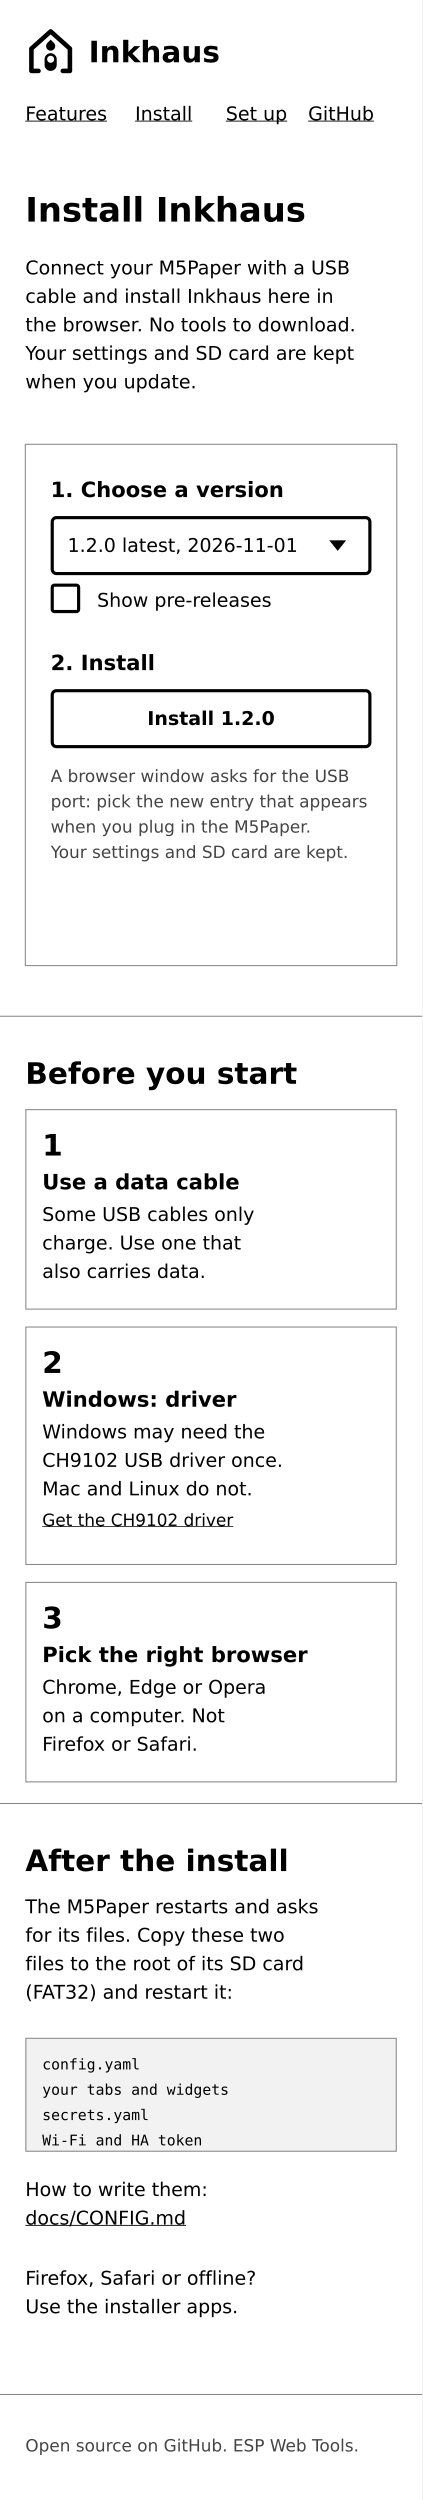
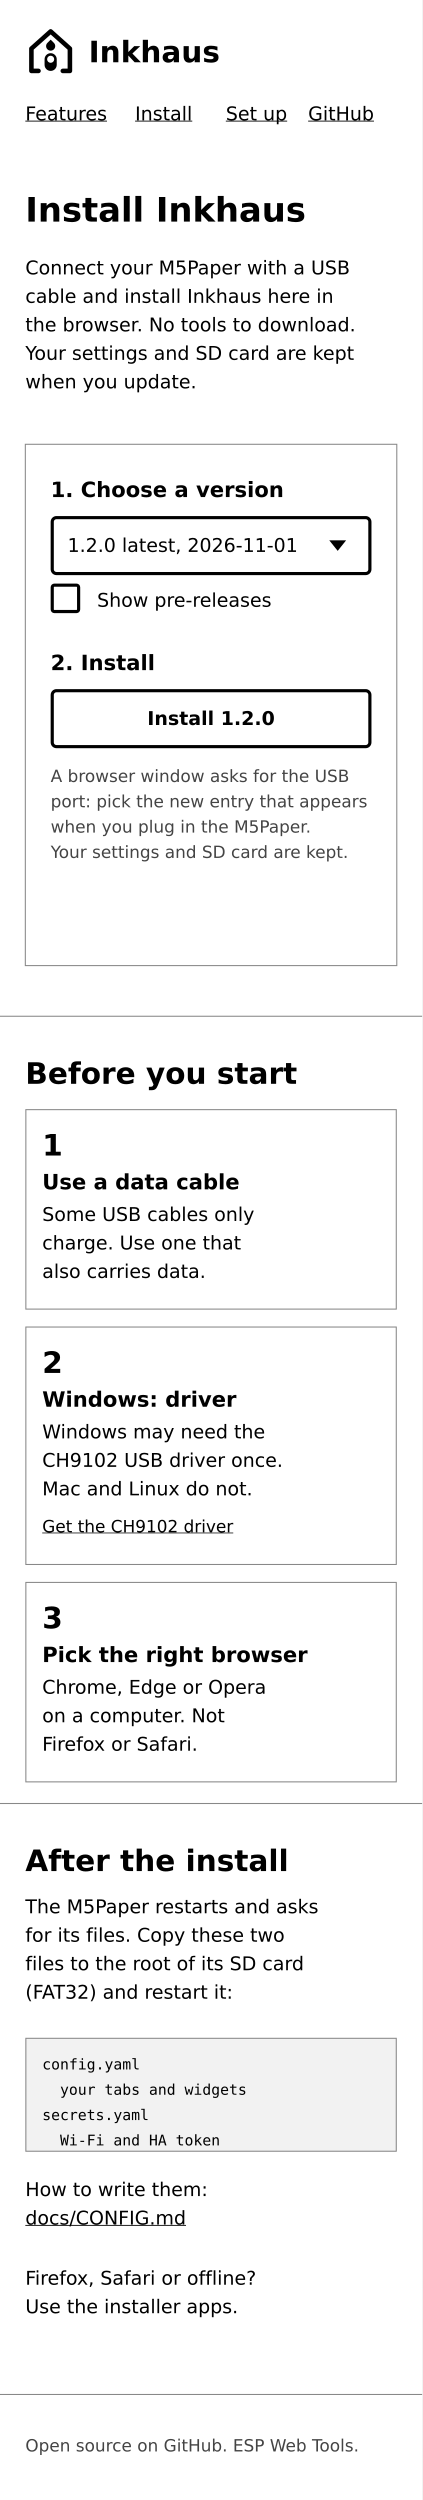
<svg xmlns="http://www.w3.org/2000/svg" width="400" height="2369" viewBox="0 0 400 2369">
  <rect width="400" height="2369" fill="#fff" />
  <g id="w-1">
    <rect id="w-1-frame" x="0" y="0" width="400" height="150" rx="0" fill="none" stroke="none" stroke-width="1" />
    <g id="w-1-logo1" transform="translate(24,24) scale(0.48)">
      <path d="M74 90 H88 V46 L50 12 L12 46 V90 H26" fill="none" stroke="#000" stroke-width="9" stroke-linejoin="round" stroke-linecap="round" />
      <path d="M50 28.27 L56.36 34.64 A9 9 0 1 1 43.64 34.64 Z" fill="#000" />
      <rect x="38" y="55" width="24" height="35" rx="12" fill="#000" />
      <circle cx="50" cy="67" r="7" fill="#fff" />
    </g>
-     <text id="w-1-t2" x="84" y="59" font-family="DejaVu Sans, Verdana, sans-serif" font-size="28" fill="#000" text-anchor="start" font-weight="bold">Inkhaus</text>
-     <text id="w-1-t3" x="24" y="114" font-family="DejaVu Sans, Verdana, sans-serif" font-size="18" fill="#000" text-anchor="start" text-decoration="underline">Features</text>
-     <text id="w-1-t4" x="128" y="114" font-family="DejaVu Sans, Verdana, sans-serif" font-size="18" fill="#000" text-anchor="start" text-decoration="underline">Install</text>
-     <text id="w-1-t5" x="214" y="114" font-family="DejaVu Sans, Verdana, sans-serif" font-size="18" fill="#000" text-anchor="start" text-decoration="underline">Set up</text>
-     <text id="w-1-t6" x="292" y="114" font-family="DejaVu Sans, Verdana, sans-serif" font-size="18" fill="#000" text-anchor="start" text-decoration="underline">GitHub</text>
+     <text xml:space="preserve" id="w-1-t2" x="84" y="59" font-family="DejaVu Sans, Verdana, sans-serif" font-size="28" fill="#000" text-anchor="start" font-weight="bold">Inkhaus</text>
+     <text xml:space="preserve" id="w-1-t3" x="24" y="114" font-family="DejaVu Sans, Verdana, sans-serif" font-size="18" fill="#000" text-anchor="start" text-decoration="underline">Features</text>
+     <text xml:space="preserve" id="w-1-t4" x="128" y="114" font-family="DejaVu Sans, Verdana, sans-serif" font-size="18" fill="#000" text-anchor="start" text-decoration="underline">Install</text>
+     <text xml:space="preserve" id="w-1-t5" x="214" y="114" font-family="DejaVu Sans, Verdana, sans-serif" font-size="18" fill="#000" text-anchor="start" text-decoration="underline">Set up</text>
+     <text xml:space="preserve" id="w-1-t6" x="292" y="114" font-family="DejaVu Sans, Verdana, sans-serif" font-size="18" fill="#000" text-anchor="start" text-decoration="underline">GitHub</text>
  </g>
  <g id="w-2">
    <rect id="w-2-frame" x="0" y="150" width="400" height="255" rx="0" fill="none" stroke="none" stroke-width="1" />
-     <text id="w-2-t7" x="24" y="210" font-family="DejaVu Sans, Verdana, sans-serif" font-size="32" fill="#000" text-anchor="start" font-weight="bold">Install Inkhaus</text>
-     <text id="w-2-t8" x="24" y="260" font-family="DejaVu Sans, Verdana, sans-serif" font-size="18" fill="#000" text-anchor="start">Connect your M5Paper with a USB</text>
-     <text id="w-2-t9" x="24" y="287" font-family="DejaVu Sans, Verdana, sans-serif" font-size="18" fill="#000" text-anchor="start">cable and install Inkhaus here in</text>
-     <text id="w-2-t10" x="24" y="314" font-family="DejaVu Sans, Verdana, sans-serif" font-size="18" fill="#000" text-anchor="start">the browser. No tools to download.</text>
-     <text id="w-2-t11" x="24" y="341" font-family="DejaVu Sans, Verdana, sans-serif" font-size="18" fill="#000" text-anchor="start">Your settings and SD card are kept</text>
-     <text id="w-2-t12" x="24" y="368" font-family="DejaVu Sans, Verdana, sans-serif" font-size="18" fill="#000" text-anchor="start">when you update.</text>
+     <text xml:space="preserve" id="w-2-t7" x="24" y="210" font-family="DejaVu Sans, Verdana, sans-serif" font-size="32" fill="#000" text-anchor="start" font-weight="bold">Install Inkhaus</text>
+     <text xml:space="preserve" id="w-2-t8" x="24" y="260" font-family="DejaVu Sans, Verdana, sans-serif" font-size="18" fill="#000" text-anchor="start">Connect your M5Paper with a USB</text>
+     <text xml:space="preserve" id="w-2-t9" x="24" y="287" font-family="DejaVu Sans, Verdana, sans-serif" font-size="18" fill="#000" text-anchor="start">cable and install Inkhaus here in</text>
+     <text xml:space="preserve" id="w-2-t10" x="24" y="314" font-family="DejaVu Sans, Verdana, sans-serif" font-size="18" fill="#000" text-anchor="start">the browser. No tools to download.</text>
+     <text xml:space="preserve" id="w-2-t11" x="24" y="341" font-family="DejaVu Sans, Verdana, sans-serif" font-size="18" fill="#000" text-anchor="start">Your settings and SD card are kept</text>
+     <text xml:space="preserve" id="w-2-t12" x="24" y="368" font-family="DejaVu Sans, Verdana, sans-serif" font-size="18" fill="#000" text-anchor="start">when you update.</text>
  </g>
  <g id="w-3">
    <rect id="w-3-frame" x="24" y="421" width="352" height="494" rx="0" fill="#fff" stroke="#888" stroke-width="1" />
-     <text id="w-3-t13" x="48" y="471" font-family="DejaVu Sans, Verdana, sans-serif" font-size="20" fill="#000" text-anchor="start" font-weight="bold">1. Choose a version</text>
+     <text xml:space="preserve" id="w-3-t13" x="48" y="471" font-family="DejaVu Sans, Verdana, sans-serif" font-size="20" fill="#000" text-anchor="start" font-weight="bold">1. Choose a version</text>
    <rect x="49.5" y="490.5" width="301" height="53" rx="4" fill="#fff" stroke="#000" stroke-width="3" />
-     <text id="w-3-t14" x="64" y="523" font-family="DejaVu Sans, Verdana, sans-serif" font-size="18" fill="#000" text-anchor="start">1.2.0 latest, 2026-11-01</text>
+     <text xml:space="preserve" id="w-3-t14" x="64" y="523" font-family="DejaVu Sans, Verdana, sans-serif" font-size="18" fill="#000" text-anchor="start">1.2.0 latest, 2026-11-01</text>
    <polygon id="w-3-i15" points="312,512 328,512 320,522" fill="#000" />
    <rect x="49.5" y="554.5" width="25" height="25" rx="2" fill="#fff" stroke="#000" stroke-width="3" />
-     <text id="w-3-t16" x="92" y="575" font-family="DejaVu Sans, Verdana, sans-serif" font-size="18" fill="#000" text-anchor="start">Show pre-releases</text>
-     <text id="w-3-t17" x="48" y="635" font-family="DejaVu Sans, Verdana, sans-serif" font-size="20" fill="#000" text-anchor="start" font-weight="bold">2. Install</text>
+     <text xml:space="preserve" id="w-3-t16" x="92" y="575" font-family="DejaVu Sans, Verdana, sans-serif" font-size="18" fill="#000" text-anchor="start">Show pre-releases</text>
+     <text xml:space="preserve" id="w-3-t17" x="48" y="635" font-family="DejaVu Sans, Verdana, sans-serif" font-size="20" fill="#000" text-anchor="start" font-weight="bold">2. Install</text>
    <rect x="49.5" y="654.5" width="301" height="53" rx="4" fill="#fff" stroke="#000" stroke-width="3" />
-     <text id="w-3-t18" x="200.0" y="687.0" font-family="DejaVu Sans, Verdana, sans-serif" font-size="18" fill="#000" text-anchor="middle" font-weight="bold">Install 1.2.0</text>
-     <text id="w-3-t19" x="48" y="741" font-family="DejaVu Sans, Verdana, sans-serif" font-size="16" fill="#444" text-anchor="start">A browser window asks for the USB</text>
-     <text id="w-3-t20" x="48" y="765" font-family="DejaVu Sans, Verdana, sans-serif" font-size="16" fill="#444" text-anchor="start">port: pick the new entry that appears</text>
-     <text id="w-3-t21" x="48" y="789" font-family="DejaVu Sans, Verdana, sans-serif" font-size="16" fill="#444" text-anchor="start">when you plug in the M5Paper.</text>
-     <text id="w-3-t22" x="48" y="813" font-family="DejaVu Sans, Verdana, sans-serif" font-size="16" fill="#444" text-anchor="start">Your settings and SD card are kept.</text>
+     <text xml:space="preserve" id="w-3-t18" x="200.0" y="687.0" font-family="DejaVu Sans, Verdana, sans-serif" font-size="18" fill="#000" text-anchor="middle" font-weight="bold">Install 1.2.0</text>
+     <text xml:space="preserve" id="w-3-t19" x="48" y="741" font-family="DejaVu Sans, Verdana, sans-serif" font-size="16" fill="#444" text-anchor="start">A browser window asks for the USB</text>
+     <text xml:space="preserve" id="w-3-t20" x="48" y="765" font-family="DejaVu Sans, Verdana, sans-serif" font-size="16" fill="#444" text-anchor="start">port: pick the new entry that appears</text>
+     <text xml:space="preserve" id="w-3-t21" x="48" y="789" font-family="DejaVu Sans, Verdana, sans-serif" font-size="16" fill="#444" text-anchor="start">when you plug in the M5Paper.</text>
+     <text xml:space="preserve" id="w-3-t22" x="48" y="813" font-family="DejaVu Sans, Verdana, sans-serif" font-size="16" fill="#444" text-anchor="start">Your settings and SD card are kept.</text>
  </g>
  <g id="w-4">
    <rect id="w-4-frame" x="0" y="963" width="400" height="746" rx="0" fill="none" stroke="none" stroke-width="1" />
    <line x1="0" y1="963" x2="400" y2="963" stroke="#888" stroke-width="1" />
-     <text id="w-4-t23" x="24" y="1027" font-family="DejaVu Sans, Verdana, sans-serif" font-size="28" fill="#000" text-anchor="start" font-weight="bold">Before you start</text>
+     <text xml:space="preserve" id="w-4-t23" x="24" y="1027" font-family="DejaVu Sans, Verdana, sans-serif" font-size="28" fill="#000" text-anchor="start" font-weight="bold">Before you start</text>
    <rect x="24.5" y="1051.5" width="351" height="189" rx="0" fill="#fff" stroke="#888" stroke-width="1" />
-     <text id="w-4-t24" x="40" y="1095" font-family="DejaVu Sans, Verdana, sans-serif" font-size="28" fill="#000" text-anchor="start" font-weight="bold">1</text>
-     <text id="w-4-t25" x="40" y="1127" font-family="DejaVu Sans, Verdana, sans-serif" font-size="20" fill="#000" text-anchor="start" font-weight="bold">Use a data cable</text>
-     <text id="w-4-t26" x="40" y="1157" font-family="DejaVu Sans, Verdana, sans-serif" font-size="18" fill="#000" text-anchor="start">Some USB cables only</text>
-     <text id="w-4-t27" x="40" y="1184" font-family="DejaVu Sans, Verdana, sans-serif" font-size="18" fill="#000" text-anchor="start">charge. Use one that</text>
-     <text id="w-4-t28" x="40" y="1211" font-family="DejaVu Sans, Verdana, sans-serif" font-size="18" fill="#000" text-anchor="start">also carries data.</text>
+     <text xml:space="preserve" id="w-4-t24" x="40" y="1095" font-family="DejaVu Sans, Verdana, sans-serif" font-size="28" fill="#000" text-anchor="start" font-weight="bold">1</text>
+     <text xml:space="preserve" id="w-4-t25" x="40" y="1127" font-family="DejaVu Sans, Verdana, sans-serif" font-size="20" fill="#000" text-anchor="start" font-weight="bold">Use a data cable</text>
+     <text xml:space="preserve" id="w-4-t26" x="40" y="1157" font-family="DejaVu Sans, Verdana, sans-serif" font-size="18" fill="#000" text-anchor="start">Some USB cables only</text>
+     <text xml:space="preserve" id="w-4-t27" x="40" y="1184" font-family="DejaVu Sans, Verdana, sans-serif" font-size="18" fill="#000" text-anchor="start">charge. Use one that</text>
+     <text xml:space="preserve" id="w-4-t28" x="40" y="1211" font-family="DejaVu Sans, Verdana, sans-serif" font-size="18" fill="#000" text-anchor="start">also carries data.</text>
    <rect x="24.5" y="1257.5" width="351" height="225" rx="0" fill="#fff" stroke="#888" stroke-width="1" />
-     <text id="w-4-t29" x="40" y="1301" font-family="DejaVu Sans, Verdana, sans-serif" font-size="28" fill="#000" text-anchor="start" font-weight="bold">2</text>
-     <text id="w-4-t30" x="40" y="1333" font-family="DejaVu Sans, Verdana, sans-serif" font-size="20" fill="#000" text-anchor="start" font-weight="bold">Windows: driver</text>
-     <text id="w-4-t31" x="40" y="1363" font-family="DejaVu Sans, Verdana, sans-serif" font-size="18" fill="#000" text-anchor="start">Windows may need the</text>
-     <text id="w-4-t32" x="40" y="1390" font-family="DejaVu Sans, Verdana, sans-serif" font-size="18" fill="#000" text-anchor="start">CH9102 USB driver once.</text>
-     <text id="w-4-t33" x="40" y="1417" font-family="DejaVu Sans, Verdana, sans-serif" font-size="18" fill="#000" text-anchor="start">Mac and Linux do not.</text>
-     <text id="w-4-t34" x="40" y="1446" font-family="DejaVu Sans, Verdana, sans-serif" font-size="16" fill="#000" text-anchor="start" text-decoration="underline">Get the CH9102 driver</text>
+     <text xml:space="preserve" id="w-4-t29" x="40" y="1301" font-family="DejaVu Sans, Verdana, sans-serif" font-size="28" fill="#000" text-anchor="start" font-weight="bold">2</text>
+     <text xml:space="preserve" id="w-4-t30" x="40" y="1333" font-family="DejaVu Sans, Verdana, sans-serif" font-size="20" fill="#000" text-anchor="start" font-weight="bold">Windows: driver</text>
+     <text xml:space="preserve" id="w-4-t31" x="40" y="1363" font-family="DejaVu Sans, Verdana, sans-serif" font-size="18" fill="#000" text-anchor="start">Windows may need the</text>
+     <text xml:space="preserve" id="w-4-t32" x="40" y="1390" font-family="DejaVu Sans, Verdana, sans-serif" font-size="18" fill="#000" text-anchor="start">CH9102 USB driver once.</text>
+     <text xml:space="preserve" id="w-4-t33" x="40" y="1417" font-family="DejaVu Sans, Verdana, sans-serif" font-size="18" fill="#000" text-anchor="start">Mac and Linux do not.</text>
+     <text xml:space="preserve" id="w-4-t34" x="40" y="1452" font-family="DejaVu Sans, Verdana, sans-serif" font-size="16" fill="#000" text-anchor="start" text-decoration="underline">Get the CH9102 driver</text>
    <rect x="24.5" y="1499.5" width="351" height="189" rx="0" fill="#fff" stroke="#888" stroke-width="1" />
-     <text id="w-4-t35" x="40" y="1543" font-family="DejaVu Sans, Verdana, sans-serif" font-size="28" fill="#000" text-anchor="start" font-weight="bold">3</text>
-     <text id="w-4-t36" x="40" y="1575" font-family="DejaVu Sans, Verdana, sans-serif" font-size="20" fill="#000" text-anchor="start" font-weight="bold">Pick the right browser</text>
-     <text id="w-4-t37" x="40" y="1605" font-family="DejaVu Sans, Verdana, sans-serif" font-size="18" fill="#000" text-anchor="start">Chrome, Edge or Opera</text>
-     <text id="w-4-t38" x="40" y="1632" font-family="DejaVu Sans, Verdana, sans-serif" font-size="18" fill="#000" text-anchor="start">on a computer. Not</text>
-     <text id="w-4-t39" x="40" y="1659" font-family="DejaVu Sans, Verdana, sans-serif" font-size="18" fill="#000" text-anchor="start">Firefox or Safari.</text>
+     <text xml:space="preserve" id="w-4-t35" x="40" y="1543" font-family="DejaVu Sans, Verdana, sans-serif" font-size="28" fill="#000" text-anchor="start" font-weight="bold">3</text>
+     <text xml:space="preserve" id="w-4-t36" x="40" y="1575" font-family="DejaVu Sans, Verdana, sans-serif" font-size="20" fill="#000" text-anchor="start" font-weight="bold">Pick the right browser</text>
+     <text xml:space="preserve" id="w-4-t37" x="40" y="1605" font-family="DejaVu Sans, Verdana, sans-serif" font-size="18" fill="#000" text-anchor="start">Chrome, Edge or Opera</text>
+     <text xml:space="preserve" id="w-4-t38" x="40" y="1632" font-family="DejaVu Sans, Verdana, sans-serif" font-size="18" fill="#000" text-anchor="start">on a computer. Not</text>
+     <text xml:space="preserve" id="w-4-t39" x="40" y="1659" font-family="DejaVu Sans, Verdana, sans-serif" font-size="18" fill="#000" text-anchor="start">Firefox or Safari.</text>
  </g>
  <g id="w-5">
    <rect id="w-5-frame" x="0" y="1709" width="400" height="560" rx="0" fill="none" stroke="none" stroke-width="1" />
    <line x1="0" y1="1709" x2="400" y2="1709" stroke="#888" stroke-width="1" />
-     <text id="w-5-t40" x="24" y="1773" font-family="DejaVu Sans, Verdana, sans-serif" font-size="28" fill="#000" text-anchor="start" font-weight="bold">After the install</text>
-     <text id="w-5-t41" x="24" y="1813" font-family="DejaVu Sans, Verdana, sans-serif" font-size="18" fill="#000" text-anchor="start">The M5Paper restarts and asks</text>
-     <text id="w-5-t42" x="24" y="1840" font-family="DejaVu Sans, Verdana, sans-serif" font-size="18" fill="#000" text-anchor="start">for its files. Copy these two</text>
-     <text id="w-5-t43" x="24" y="1867" font-family="DejaVu Sans, Verdana, sans-serif" font-size="18" fill="#000" text-anchor="start">files to the root of its SD card</text>
-     <text id="w-5-t44" x="24" y="1894" font-family="DejaVu Sans, Verdana, sans-serif" font-size="18" fill="#000" text-anchor="start">(FAT32) and restart it:</text>
+     <text xml:space="preserve" id="w-5-t40" x="24" y="1773" font-family="DejaVu Sans, Verdana, sans-serif" font-size="28" fill="#000" text-anchor="start" font-weight="bold">After the install</text>
+     <text xml:space="preserve" id="w-5-t41" x="24" y="1813" font-family="DejaVu Sans, Verdana, sans-serif" font-size="18" fill="#000" text-anchor="start">The M5Paper restarts and asks</text>
+     <text xml:space="preserve" id="w-5-t42" x="24" y="1840" font-family="DejaVu Sans, Verdana, sans-serif" font-size="18" fill="#000" text-anchor="start">for its files. Copy these two</text>
+     <text xml:space="preserve" id="w-5-t43" x="24" y="1867" font-family="DejaVu Sans, Verdana, sans-serif" font-size="18" fill="#000" text-anchor="start">files to the root of its SD card</text>
+     <text xml:space="preserve" id="w-5-t44" x="24" y="1894" font-family="DejaVu Sans, Verdana, sans-serif" font-size="18" fill="#000" text-anchor="start">(FAT32) and restart it:</text>
    <rect x="24.5" y="1931.5" width="351" height="107" rx="0" fill="#f2f2f2" stroke="#888" stroke-width="1" />
-     <text id="w-5-t45" x="40" y="1961" font-family="DejaVu Sans Mono, monospace" font-size="14" fill="#000" text-anchor="start">config.yaml</text>
-     <text id="w-5-t46" x="40" y="1985" font-family="DejaVu Sans Mono, monospace" font-size="14" fill="#000" text-anchor="start">  your tabs and widgets</text>
-     <text id="w-5-t47" x="40" y="2009" font-family="DejaVu Sans Mono, monospace" font-size="14" fill="#000" text-anchor="start">secrets.yaml</text>
-     <text id="w-5-t48" x="40" y="2033" font-family="DejaVu Sans Mono, monospace" font-size="14" fill="#000" text-anchor="start">  Wi-Fi and HA token</text>
-     <text id="w-5-t49" x="24" y="2081" font-family="DejaVu Sans, Verdana, sans-serif" font-size="18" fill="#000" text-anchor="start">How to write them:</text>
-     <text id="w-5-t50" x="24" y="2108" font-family="DejaVu Sans, Verdana, sans-serif" font-size="18" fill="#000" text-anchor="start" text-decoration="underline">docs/CONFIG.md</text>
-     <text id="w-5-t51" x="24" y="2165" font-family="DejaVu Sans, Verdana, sans-serif" font-size="18" fill="#000" text-anchor="start">Firefox, Safari or offline?</text>
-     <text id="w-5-t52" x="24" y="2192" font-family="DejaVu Sans, Verdana, sans-serif" font-size="18" fill="#000" text-anchor="start">Use the installer apps.</text>
+     <text xml:space="preserve" id="w-5-t45" x="40" y="1961" font-family="DejaVu Sans Mono, monospace" font-size="14" fill="#000" text-anchor="start">config.yaml</text>
+     <text xml:space="preserve" id="w-5-t46" x="40" y="1985" font-family="DejaVu Sans Mono, monospace" font-size="14" fill="#000" text-anchor="start">  your tabs and widgets</text>
+     <text xml:space="preserve" id="w-5-t47" x="40" y="2009" font-family="DejaVu Sans Mono, monospace" font-size="14" fill="#000" text-anchor="start">secrets.yaml</text>
+     <text xml:space="preserve" id="w-5-t48" x="40" y="2033" font-family="DejaVu Sans Mono, monospace" font-size="14" fill="#000" text-anchor="start">  Wi-Fi and HA token</text>
+     <text xml:space="preserve" id="w-5-t49" x="24" y="2081" font-family="DejaVu Sans, Verdana, sans-serif" font-size="18" fill="#000" text-anchor="start">How to write them:</text>
+     <text xml:space="preserve" id="w-5-t50" x="24" y="2108" font-family="DejaVu Sans, Verdana, sans-serif" font-size="18" fill="#000" text-anchor="start" text-decoration="underline">docs/CONFIG.md</text>
+     <text xml:space="preserve" id="w-5-t51" x="24" y="2165" font-family="DejaVu Sans, Verdana, sans-serif" font-size="18" fill="#000" text-anchor="start">Firefox, Safari or offline?</text>
+     <text xml:space="preserve" id="w-5-t52" x="24" y="2192" font-family="DejaVu Sans, Verdana, sans-serif" font-size="18" fill="#000" text-anchor="start">Use the installer apps.</text>
  </g>
  <g id="w-6">
    <rect id="w-6-frame" x="0" y="2269" width="400" height="100" rx="0" fill="none" stroke="none" stroke-width="1" />
    <line x1="0" y1="2269" x2="400" y2="2269" stroke="#888" stroke-width="1" />
-     <text id="w-6-t53" x="24" y="2323" font-family="DejaVu Sans, Verdana, sans-serif" font-size="16" fill="#444" text-anchor="start">Open source on GitHub. ESP Web Tools.</text>
+     <text xml:space="preserve" id="w-6-t53" x="24" y="2323" font-family="DejaVu Sans, Verdana, sans-serif" font-size="16" fill="#444" text-anchor="start">Open source on GitHub. ESP Web Tools.</text>
  </g>
</svg>
